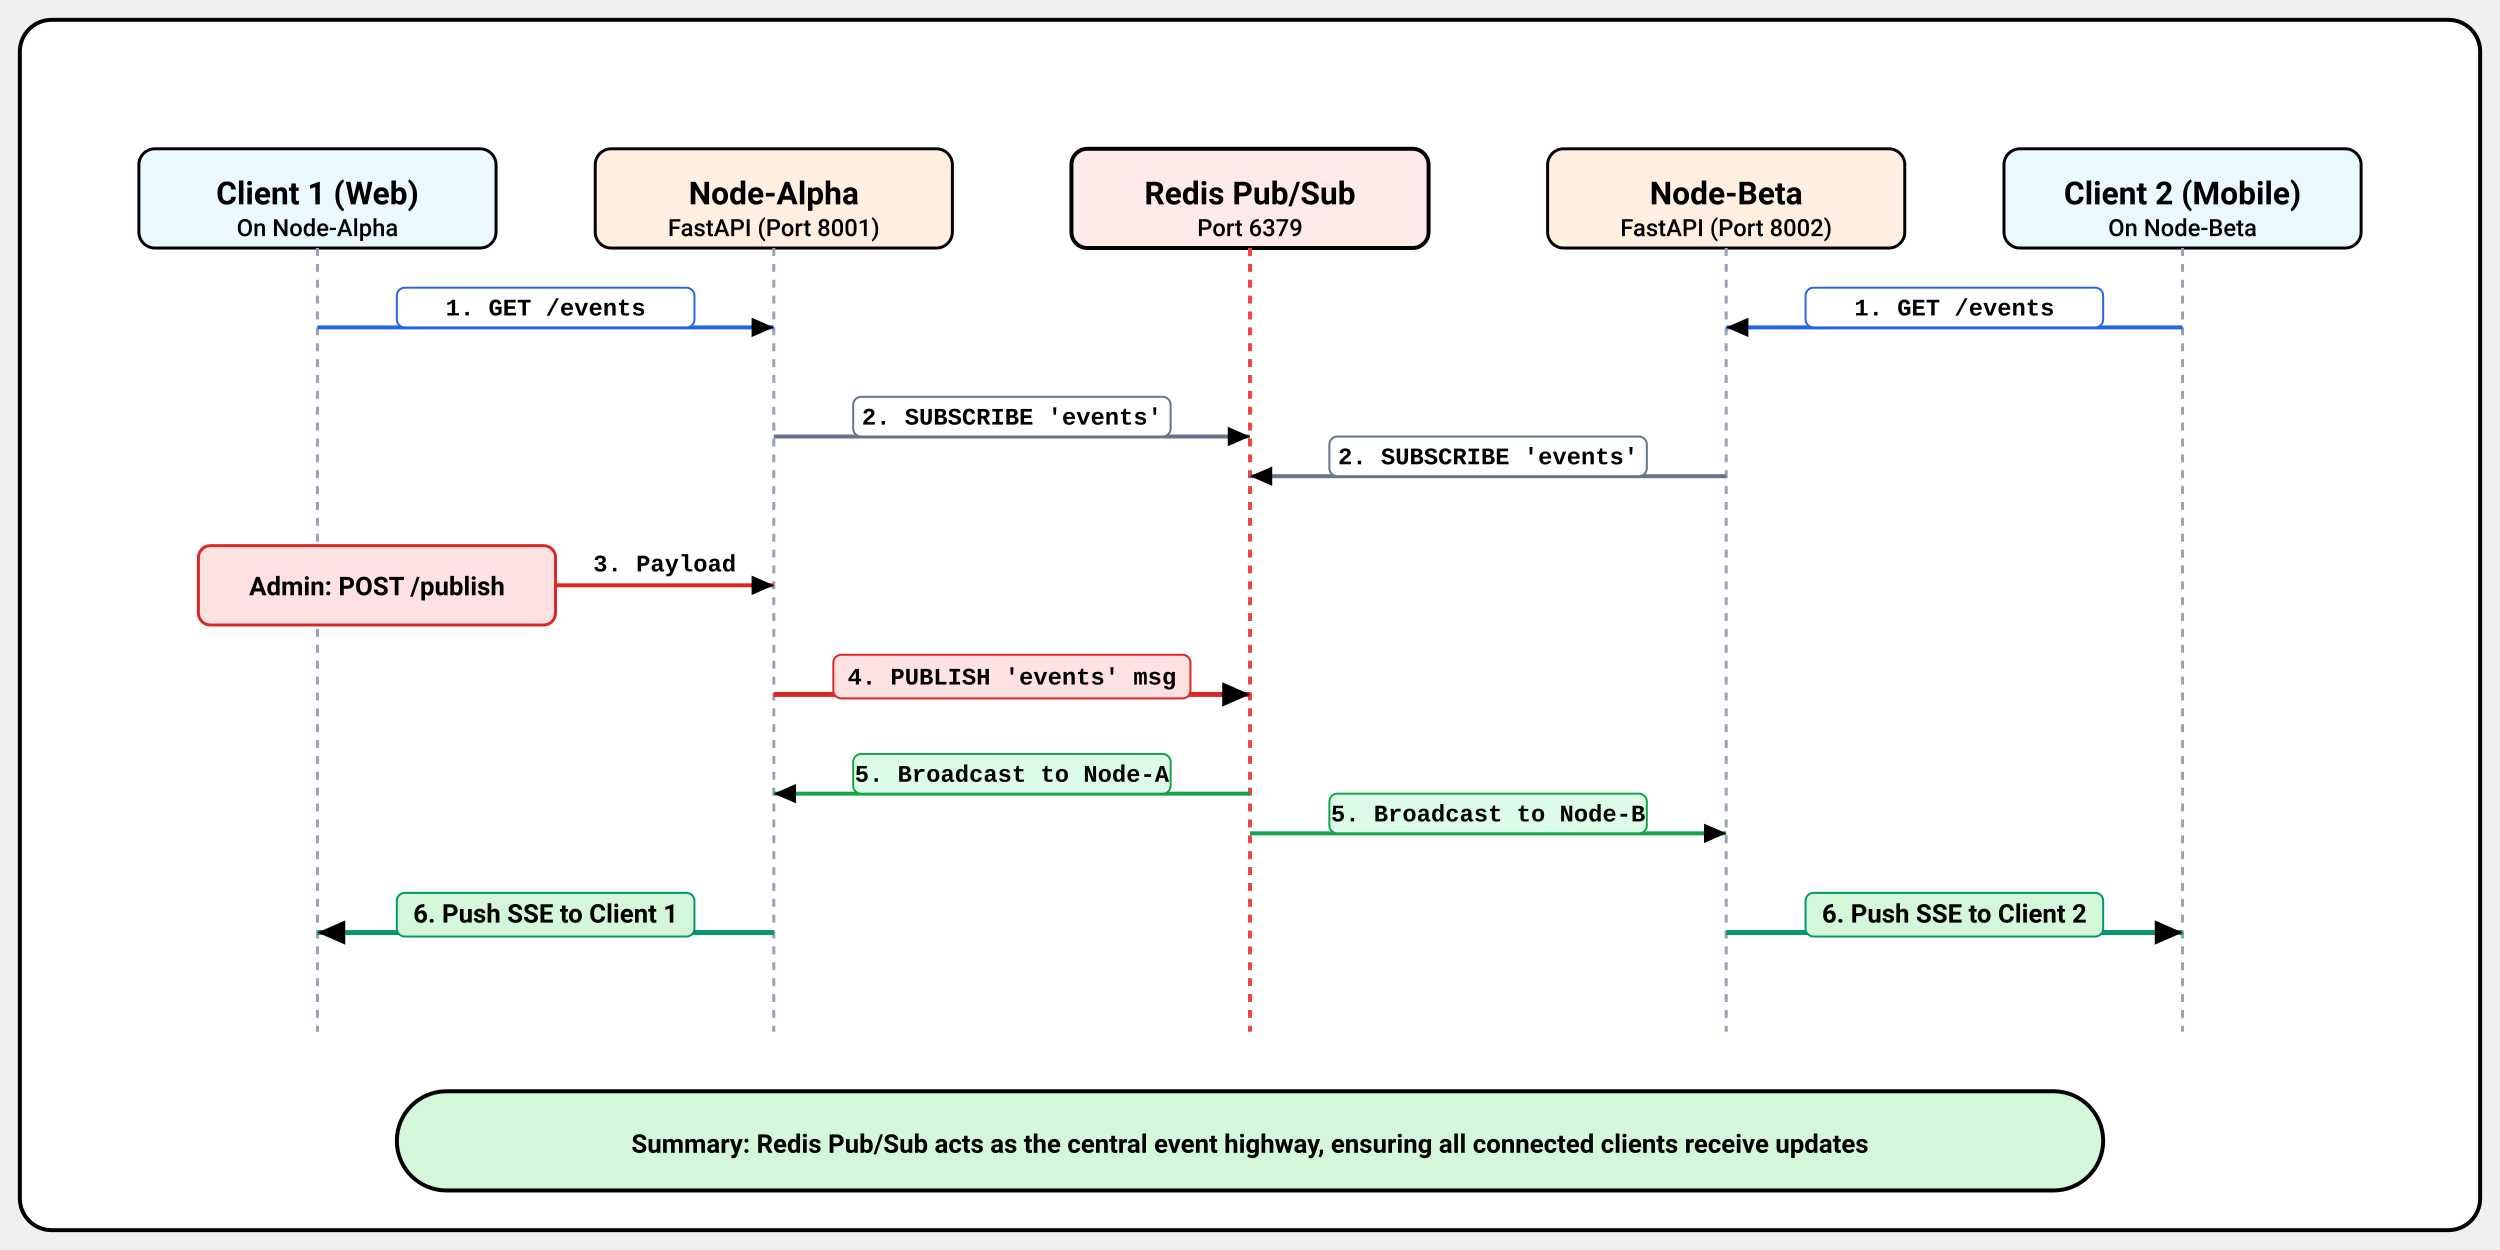
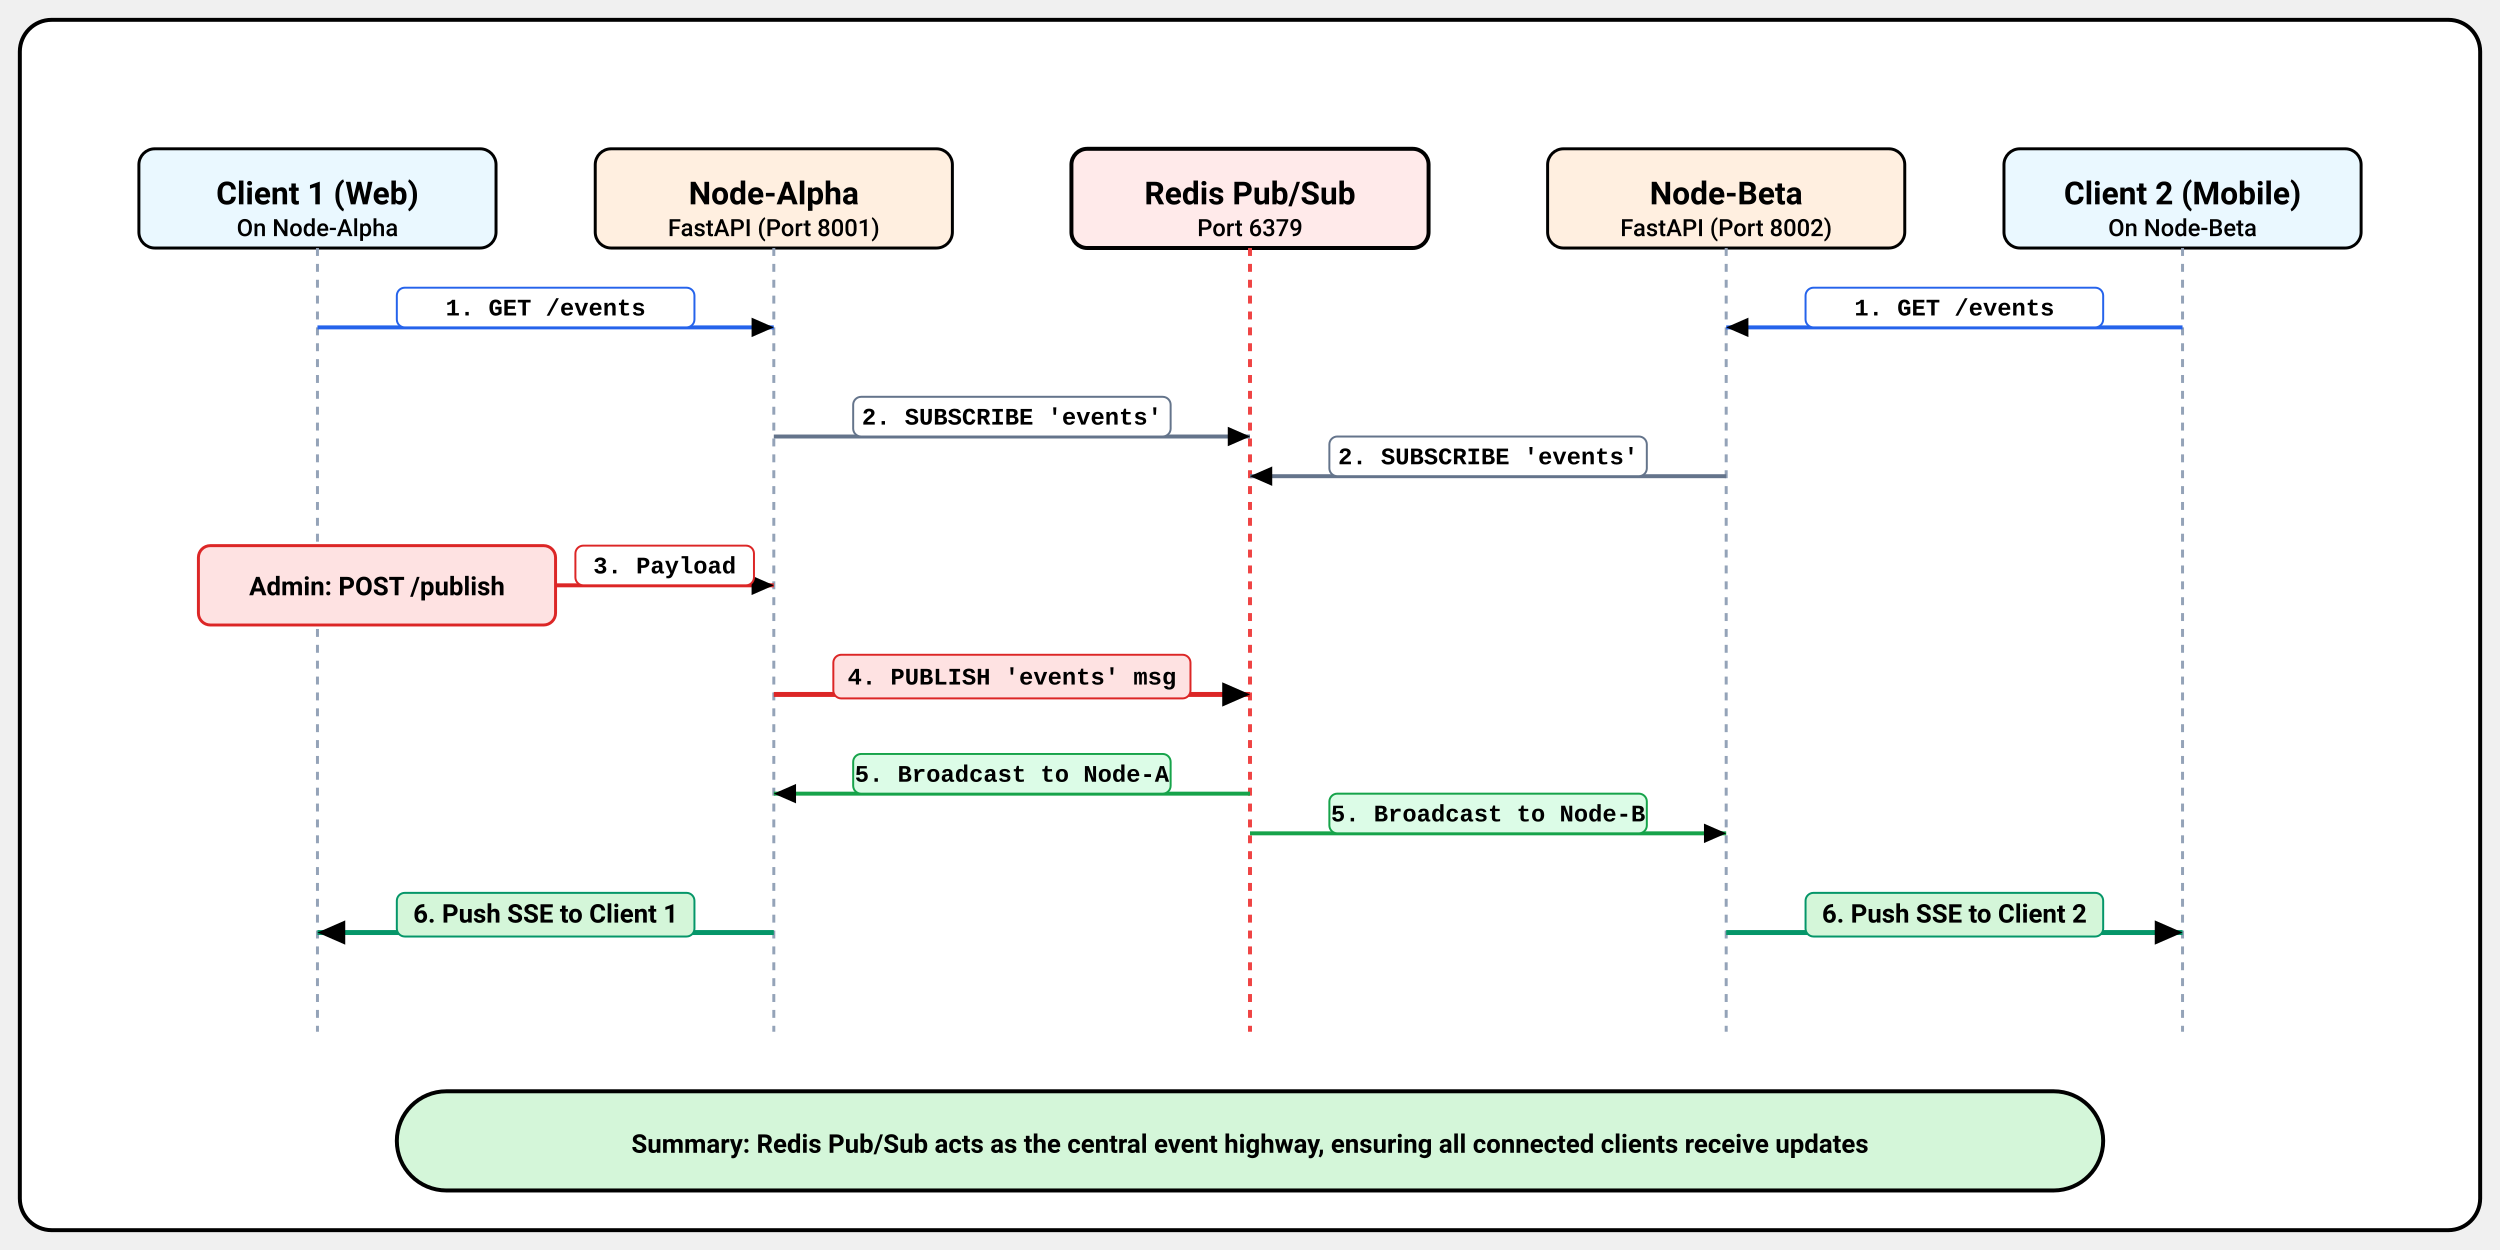
<svg xmlns="http://www.w3.org/2000/svg" viewBox="0 0 1260 630" width="100%">
  <defs>
    <style>
      .txt-title { font-family: -apple-system, BlinkMacSystemFont, "Segoe UI", Roboto, Helvetica, Arial, sans-serif; font-size: 22px; font-weight: 800; fill: #000000; }
      .txt-actor { font-family: -apple-system, BlinkMacSystemFont, "Segoe UI", Roboto, Helvetica, Arial, sans-serif; font-size: 16px; font-weight: 700; fill: #000000; }
      .txt-actor-sub { font-family: -apple-system, BlinkMacSystemFont, "Segoe UI", Roboto, Helvetica, Arial, sans-serif; font-size: 12px; font-weight: 500; fill: #000000; }
      .txt-step { font-family: -apple-system, BlinkMacSystemFont, "Segoe UI", Roboto, Helvetica, Arial, sans-serif; font-size: 13px; font-weight: 700; fill: #000000; }
      .txt-code { font-family: "SFMono-Regular", Consolas, "Liberation Mono", Menlo, monospace; font-size: 12px; font-weight: 700; fill: #000000; }
      .txt-badge { font-family: -apple-system, BlinkMacSystemFont, "Segoe UI", Roboto, Helvetica, Arial, sans-serif; font-size: 13px; font-weight: 700; fill: #000000; }

      @keyframes flow-dash {
        from { stroke-dashoffset: 0; }
        to { stroke-dashoffset: -32; }
      }
      .anim-flow {
        stroke-dasharray: 10 6;
        animation: flow-dash 1.2s linear infinite;
      }
    </style>
    <marker id="arrow" viewBox="0 0 10 10" refX="8" refY="5" markerWidth="7" markerHeight="7" orient="auto">
      <path d="M 0 1.5 L 8 5 L 0 8.5 z" fill="#000000" />
    </marker>
  </defs>
  <rect x="10" y="10" width="1240" height="610" rx="16" fill="#ffffff" stroke="#000000" stroke-width="2" />
  <g transform="translate(70, 75)">
    <rect width="180" height="50" rx="8" fill="#eaf8ff" stroke="#000000" stroke-width="1.5" />
    <text x="90" y="28" class="txt-actor" text-anchor="middle">Client 1 (Web)</text>
    <text x="90" y="44" class="txt-actor-sub" text-anchor="middle">On Node-Alpha</text>
    <line x1="90" y1="50" x2="90" y2="445" stroke="#94a3b8" stroke-width="1.5" stroke-dasharray="4 4" />
  </g>
  <g transform="translate(300, 75)">
    <rect width="180" height="50" rx="8" fill="#ffefe0" stroke="#000000" stroke-width="1.5" />
    <text x="90" y="28" class="txt-actor" text-anchor="middle">Node-Alpha</text>
    <text x="90" y="44" class="txt-actor-sub" text-anchor="middle">FastAPI (Port 8001)</text>
    <line x1="90" y1="50" x2="90" y2="445" stroke="#94a3b8" stroke-width="1.5" stroke-dasharray="4 4" />
  </g>
  <g transform="translate(540, 75)">
    <rect width="180" height="50" rx="8" fill="#ffeaea" stroke="#000000" stroke-width="2" />
    <text x="90" y="28" class="txt-actor" text-anchor="middle">Redis Pub/Sub</text>
    <text x="90" y="44" class="txt-actor-sub" text-anchor="middle">Port 6379</text>
    <line x1="90" y1="50" x2="90" y2="445" stroke="#ef4444" stroke-width="2" stroke-dasharray="4 4" />
  </g>
  <g transform="translate(780, 75)">
    <rect width="180" height="50" rx="8" fill="#ffefe0" stroke="#000000" stroke-width="1.5" />
    <text x="90" y="28" class="txt-actor" text-anchor="middle">Node-Beta</text>
    <text x="90" y="44" class="txt-actor-sub" text-anchor="middle">FastAPI (Port 8002)</text>
    <line x1="90" y1="50" x2="90" y2="445" stroke="#94a3b8" stroke-width="1.5" stroke-dasharray="4 4" />
  </g>
  <g transform="translate(1010, 75)">
    <rect width="180" height="50" rx="8" fill="#eaf8ff" stroke="#000000" stroke-width="1.5" />
    <text x="90" y="28" class="txt-actor" text-anchor="middle">Client 2 (Mobile)</text>
    <text x="90" y="44" class="txt-actor-sub" text-anchor="middle">On Node-Beta</text>
    <line x1="90" y1="50" x2="90" y2="445" stroke="#94a3b8" stroke-width="1.5" stroke-dasharray="4 4" />
  </g>
  <path d="M 160 165 L 390 165" fill="none" stroke="#2563eb" stroke-width="2" marker-end="url(#arrow)" />
  <rect x="200" y="145" width="150" height="20" rx="4" fill="#ffffff" stroke="#2563eb" stroke-width="1" />
  <text x="275" y="159" class="txt-code" text-anchor="middle">1. GET /events</text>
  <path d="M 1100 165 L 870 165" fill="none" stroke="#2563eb" stroke-width="2" marker-end="url(#arrow)" />
  <rect x="910" y="145" width="150" height="20" rx="4" fill="#ffffff" stroke="#2563eb" stroke-width="1" />
  <text x="985" y="159" class="txt-code" text-anchor="middle">1. GET /events</text>
  <path d="M 390 220 L 630 220" fill="none" stroke="#64748b" stroke-width="2" marker-end="url(#arrow)" />
  <rect x="430" y="200" width="160" height="20" rx="4" fill="#ffffff" stroke="#64748b" stroke-width="1" />
  <text x="510" y="214" class="txt-code" text-anchor="middle">2. SUBSCRIBE 'events'</text>
  <path d="M 870 240 L 630 240" fill="none" stroke="#64748b" stroke-width="2" marker-end="url(#arrow)" />
  <rect x="670" y="220" width="160" height="20" rx="4" fill="#ffffff" stroke="#64748b" stroke-width="1" />
  <text x="750" y="234" class="txt-code" text-anchor="middle">2. SUBSCRIBE 'events'</text>
  <g transform="translate(100, 275)">
    <rect width="180" height="40" rx="6" fill="#fee2e2" stroke="#dc2626" stroke-width="1.5" />
    <text x="90" y="25" class="txt-badge" text-anchor="middle">Admin: POST /publish</text>
  </g>
  <path d="M 280 295 L 390 295" fill="none" stroke="#dc2626" stroke-width="2" marker-end="url(#arrow)" />
-   <text x="335" y="288" class="txt-code" text-anchor="middle">3. Payload</text>
+   <rect x="290" y="275" width="90" height="20" rx="4" fill="#ffffff" stroke="#dc2626" stroke-width="1" />
+   <text x="335" y="289" class="txt-code" text-anchor="middle">3. Payload</text>
  <path d="M 390 350 L 630 350" fill="none" stroke="#dc2626" stroke-width="2.5" marker-end="url(#arrow)" />
  <rect x="420" y="330" width="180" height="22" rx="4" fill="#fee2e2" stroke="#dc2626" stroke-width="1" />
  <text x="510" y="345" class="txt-code" text-anchor="middle">4. PUBLISH 'events' msg</text>
  <path d="M 630 400 L 390 400" fill="none" stroke="#16a34a" stroke-width="2" marker-end="url(#arrow)" />
  <rect x="430" y="380" width="160" height="20" rx="4" fill="#dcfce7" stroke="#16a34a" stroke-width="1" />
  <text x="510" y="394" class="txt-code" text-anchor="middle">5. Broadcast to Node-A</text>
  <path d="M 630 420 L 870 420" fill="none" stroke="#16a34a" stroke-width="2" marker-end="url(#arrow)" />
  <rect x="670" y="400" width="160" height="20" rx="4" fill="#dcfce7" stroke="#16a34a" stroke-width="1" />
  <text x="750" y="414" class="txt-code" text-anchor="middle">5. Broadcast to Node-B</text>
  <path d="M 390 470 L 160 470" fill="none" stroke="#059669" stroke-width="2.5" marker-end="url(#arrow)" />
  <rect x="200" y="450" width="150" height="22" rx="4" fill="#d4f6d9" stroke="#059669" stroke-width="1" />
  <text x="275" y="465" class="txt-badge" text-anchor="middle">6. Push SSE to Client 1</text>
  <path d="M 870 470 L 1100 470" fill="none" stroke="#059669" stroke-width="2.5" marker-end="url(#arrow)" />
  <rect x="910" y="450" width="150" height="22" rx="4" fill="#d4f6d9" stroke="#059669" stroke-width="1" />
  <text x="985" y="465" class="txt-badge" text-anchor="middle">6. Push SSE to Client 2</text>
  <g transform="translate(200, 550)">
    <rect width="860" height="50" rx="25" fill="#d4f6d9" stroke="#000000" stroke-width="2" />
    <text x="430" y="31" class="txt-badge" font-size="15" text-anchor="middle">Summary: Redis Pub/Sub acts as the central event highway, ensuring all connected clients receive updates</text>
  </g>
</svg>
